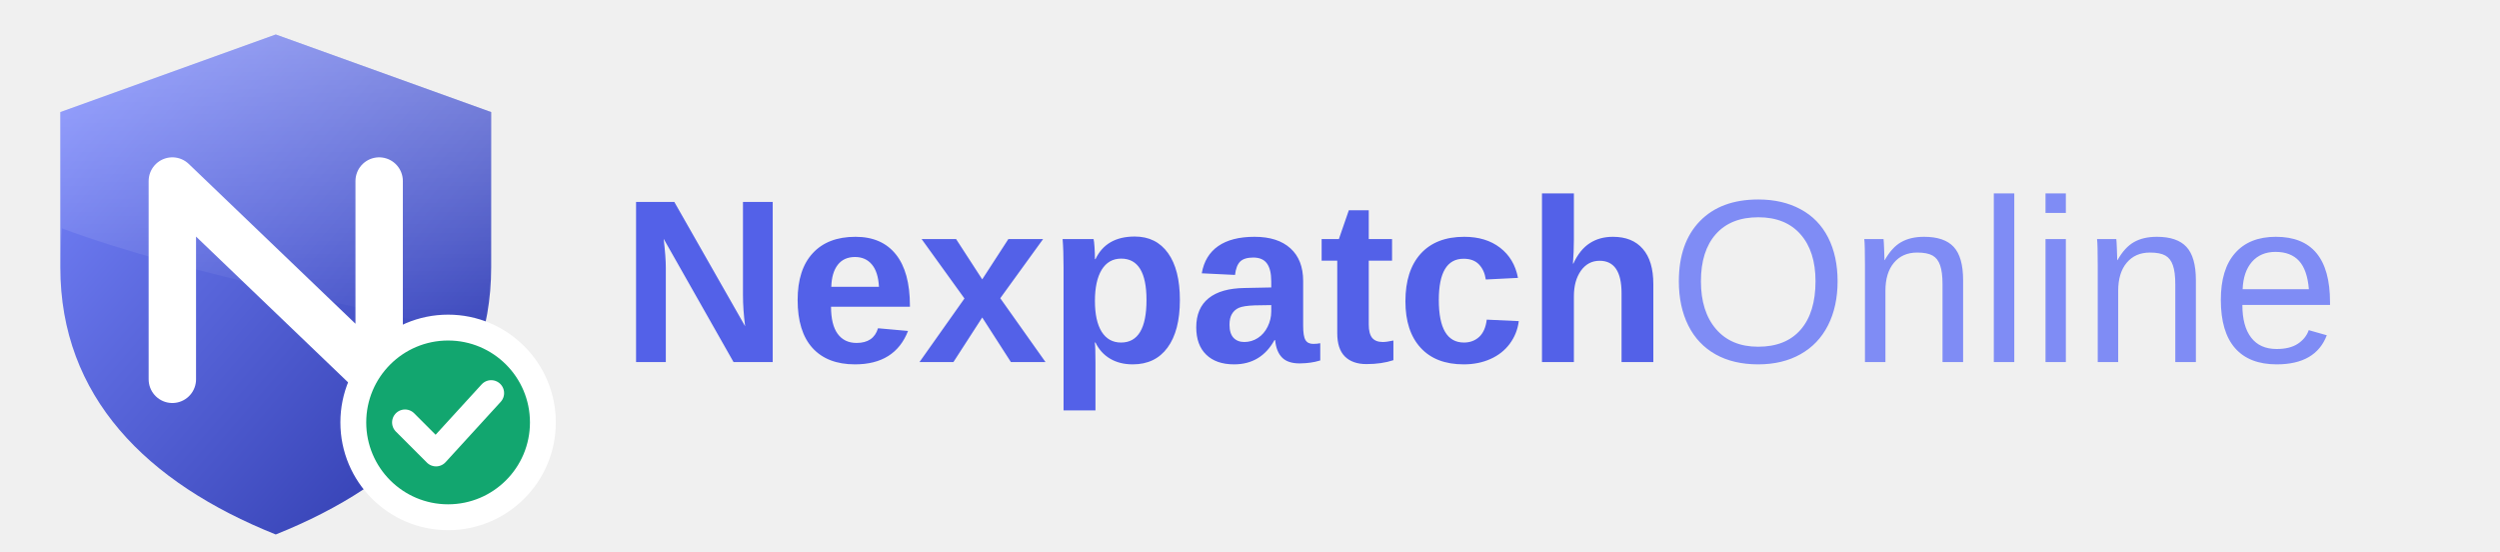
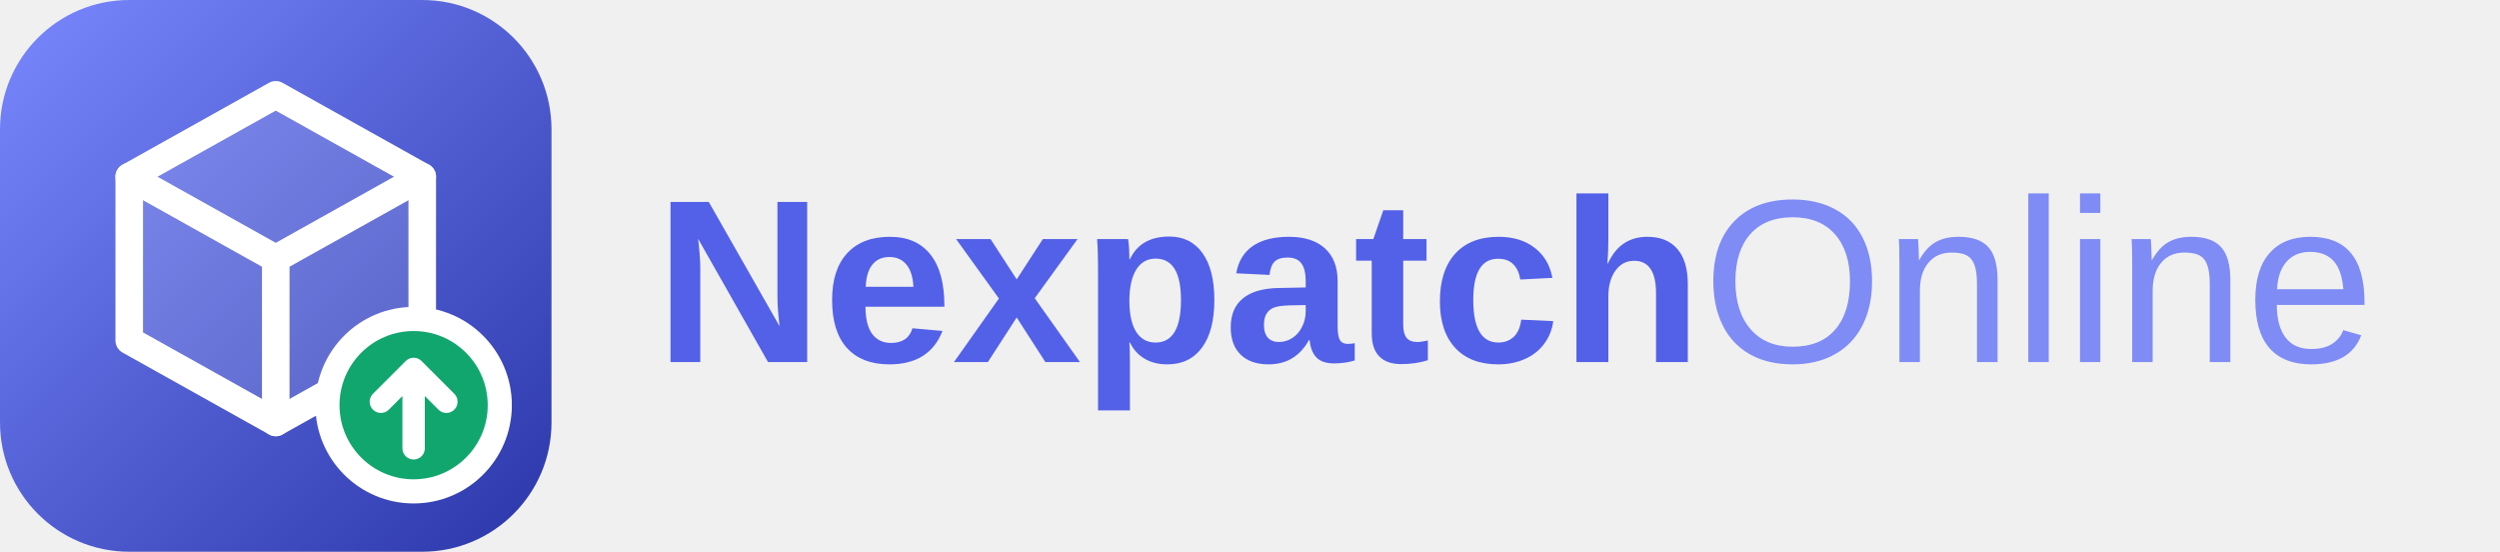
<svg xmlns="http://www.w3.org/2000/svg" viewBox="0 0 290 64" role="img" aria-labelledby="title">
  <defs>
-     <linearGradient id="shield" x1="0" y1="0" x2="1" y2="1">
+     <linearGradient id="g" x1="0" y1="0" x2="1" y2="1">
      <stop stop-color="#7A88FF" />
      <stop offset="1" stop-color="#2A36A8" />
    </linearGradient>
-     <linearGradient id="shine" x1="0" y1="0" x2="0" y2="1">
-       <stop stop-color="#fff" stop-opacity=".28" />
-       <stop offset="1" stop-color="#fff" stop-opacity="0" />
-     </linearGradient>
  </defs>
-   <g transform="translate(2 2)">
-     <path d="M30 2 55 11v18c0 15-10 25-25 31C15 54 5 44 5 29V11z" fill="url(#shield)" />
-     <path d="M30 2 55 11v18c0 3-.3 5.5-.9 8C42 34 20 30 5.2 24.5 5.1 26 5 27.5 5 29V11z" fill="url(#shine)" />
-     <path d="M18 42V19l24 23V19" fill="none" stroke="#fff" stroke-width="5.5" stroke-linecap="round" stroke-linejoin="round" />
-     <circle cx="50" cy="47" r="11" fill="#12A66F" stroke="#fff" stroke-width="3" />
-     <path d="M45 47l3.6 3.6L55 43.6" fill="none" stroke="#fff" stroke-width="3" stroke-linecap="round" stroke-linejoin="round" />
-   </g>
-   <text x="72" y="42" textLength="210" lengthAdjust="spacingAndGlyphs" font-family="Segoe UI,Arial,sans-serif" font-size="27" font-weight="700" fill="#5361E8">Nexpatch<tspan font-weight="400" fill="#7F8CF5">Online</tspan>
+   <rect width="64" height="64" rx="15" fill="url(#g)" />
+   <path d="M32 11 49 20.500v19L32 49 15 39.500v-19z" fill="#fff" fill-opacity=".14" stroke="#fff" stroke-width="3.2" stroke-linejoin="round" />
+   <path d="M15 20.500 32 30l17-9.500M32 30v19" fill="none" stroke="#fff" stroke-width="3.2" stroke-linejoin="round" stroke-linecap="round" />
+   <circle cx="48" cy="47" r="10" fill="#12A66F" stroke="#fff" stroke-width="2.800" />
+   <path d="M48 52v-9m-3.800 3.600L48 42.800l3.800 3.800" fill="none" stroke="#fff" stroke-width="2.600" stroke-linecap="round" stroke-linejoin="round" />
+   <text x="76" y="42" textLength="206" lengthAdjust="spacingAndGlyphs" font-family="Segoe UI,Arial,sans-serif" font-size="27" font-weight="700" fill="#5361E8">Nexpatch<tspan font-weight="400" fill="#7F8CF5">Online</tspan>
  </text>
</svg>
